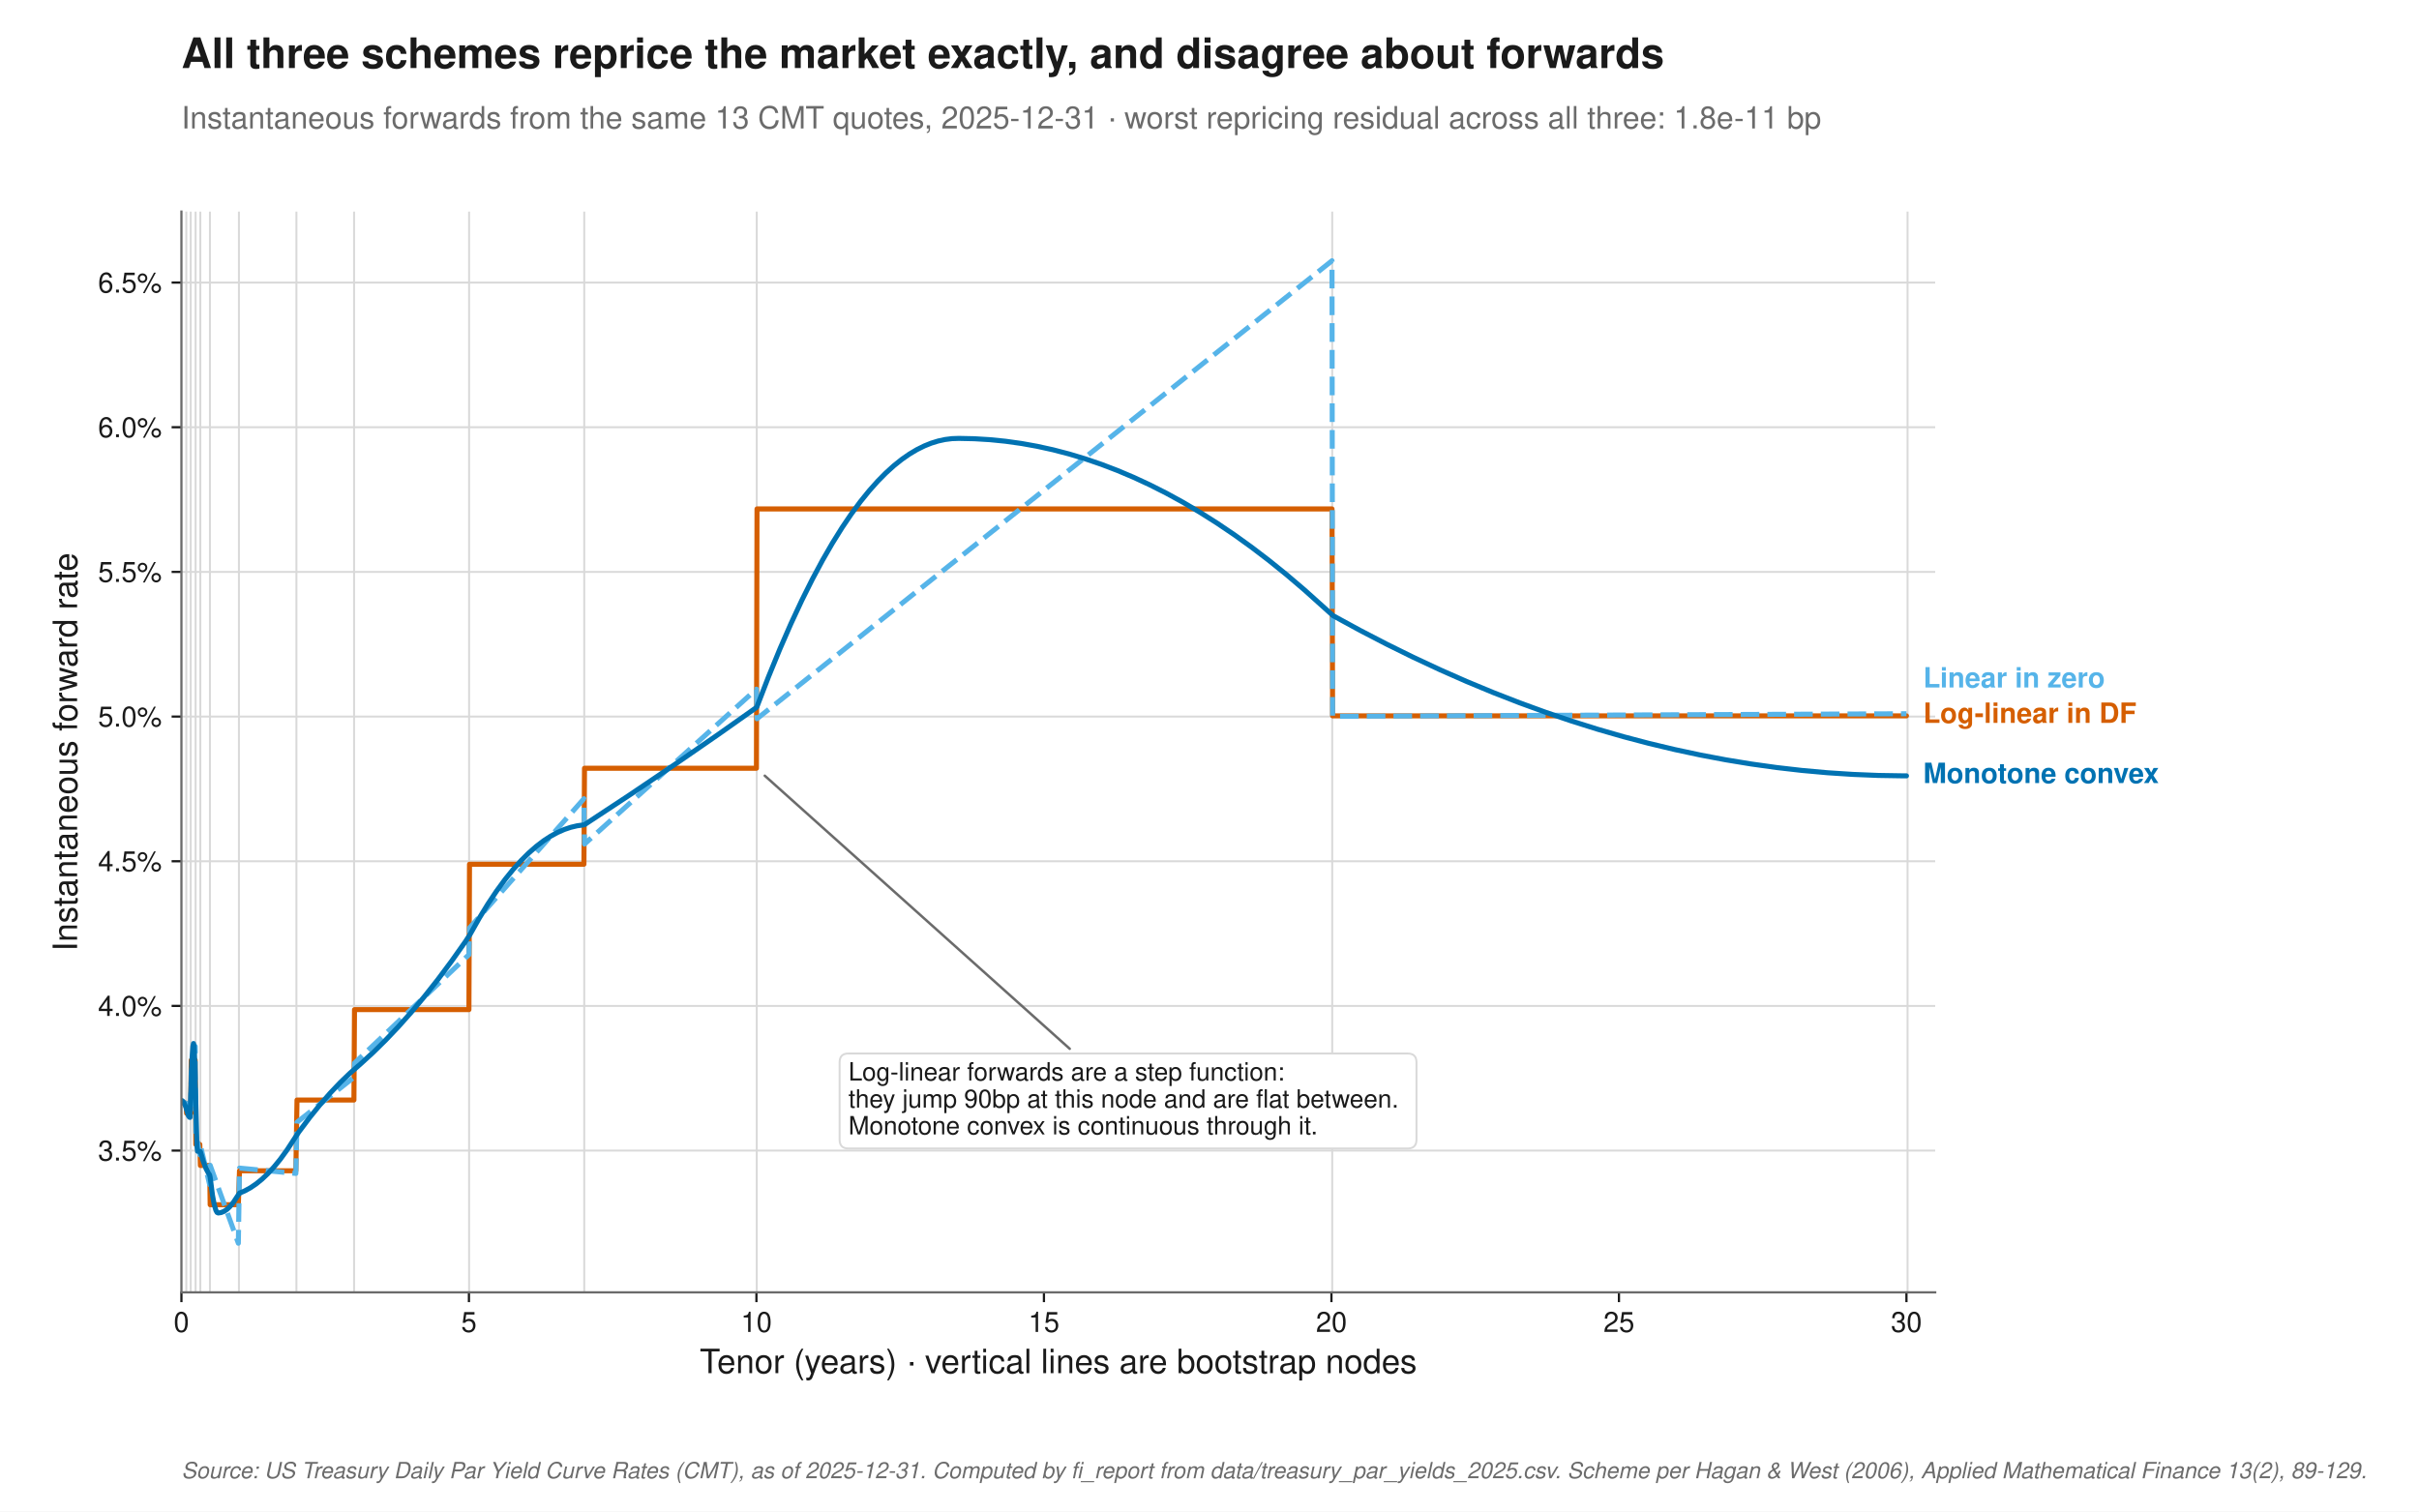
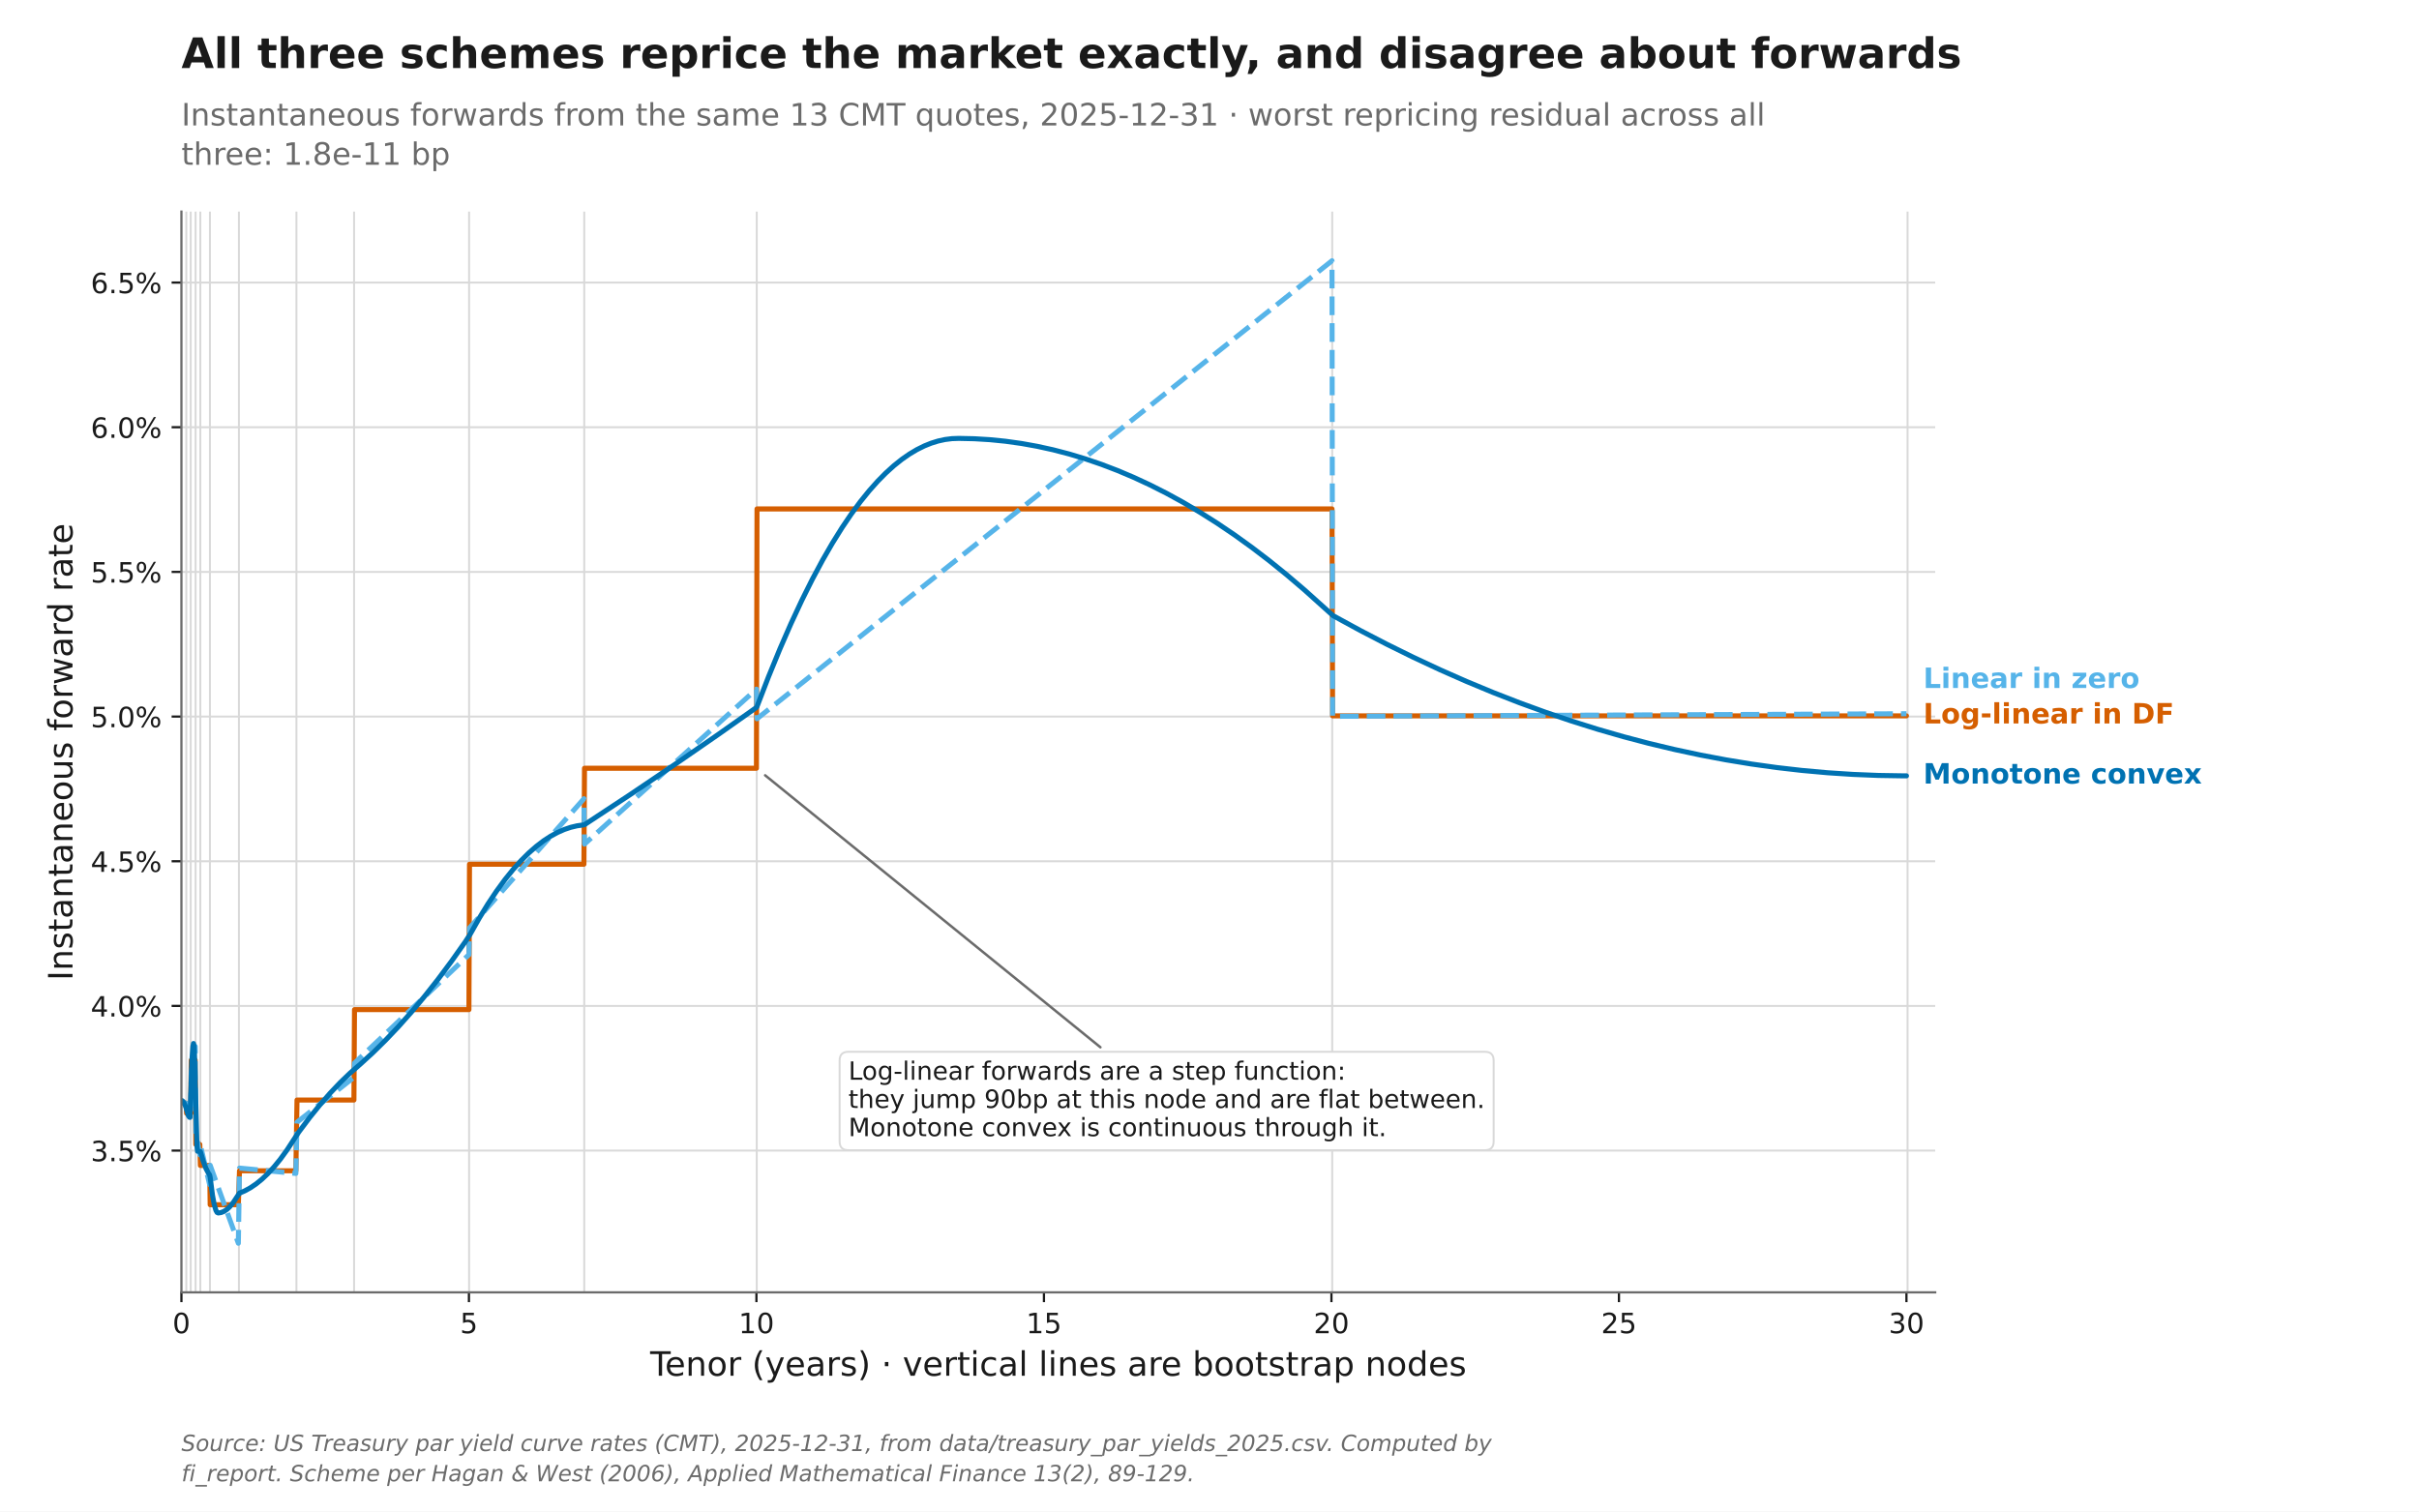
<svg xmlns="http://www.w3.org/2000/svg" xmlns:xlink="http://www.w3.org/1999/xlink" width="864pt" height="540pt" viewBox="0 0 864 540" version="1.1">
  <defs>
    <style type="text/css">*{stroke-linejoin: round; stroke-linecap: butt}</style>
  </defs>
  <g id="figure_1">
    <g id="patch_1">
      <path d="M 0 540  L 864 540  L 864 0  L 0 0  z " style="fill: #ffffff" />
    </g>
    <g id="axes_1">
      <g id="patch_2">
        <path d="M 64.8 461.7  L 691.2 461.7  L 691.2 75.6  L 64.8 75.6  z " style="fill: #ffffff" />
      </g>
      <g id="line2d_1">
        <path d="M 66.544 461.7  L 66.544 75.6  " clip-path="url(#p80a0b8034d)" style="fill: none; stroke: #d9d9d9; stroke-width: 0.7; stroke-linecap: round" />
      </g>
      <g id="line2d_2">
        <path d="M 68.12 461.7  L 68.12 75.6  " clip-path="url(#p80a0b8034d)" style="fill: none; stroke: #d9d9d9; stroke-width: 0.7; stroke-linecap: round" />
      </g>
      <g id="line2d_3">
        <path d="M 69.864 461.7  L 69.864 75.6  " clip-path="url(#p80a0b8034d)" style="fill: none; stroke: #d9d9d9; stroke-width: 0.7; stroke-linecap: round" />
      </g>
      <g id="line2d_4">
        <path d="M 71.552 461.7  L 71.552 75.6  " clip-path="url(#p80a0b8034d)" style="fill: none; stroke: #d9d9d9; stroke-width: 0.7; stroke-linecap: round" />
      </g>
      <g id="line2d_5">
        <path d="M 74.984 461.7  L 74.984 75.6  " clip-path="url(#p80a0b8034d)" style="fill: none; stroke: #d9d9d9; stroke-width: 0.7; stroke-linecap: round" />
      </g>
      <g id="line2d_6">
        <path d="M 85.338 461.7  L 85.338 75.6  " clip-path="url(#p80a0b8034d)" style="fill: none; stroke: #d9d9d9; stroke-width: 0.7; stroke-linecap: round" />
      </g>
      <g id="line2d_7">
        <path d="M 105.875 461.7  L 105.875 75.6  " clip-path="url(#p80a0b8034d)" style="fill: none; stroke: #d9d9d9; stroke-width: 0.7; stroke-linecap: round" />
      </g>
      <g id="line2d_8">
        <path d="M 126.469 461.7  L 126.469 75.6  " clip-path="url(#p80a0b8034d)" style="fill: none; stroke: #d9d9d9; stroke-width: 0.7; stroke-linecap: round" />
      </g>
      <g id="line2d_9">
        <path d="M 167.545 461.7  L 167.545 75.6  " clip-path="url(#p80a0b8034d)" style="fill: none; stroke: #d9d9d9; stroke-width: 0.7; stroke-linecap: round" />
      </g>
      <g id="line2d_10">
        <path d="M 208.676 461.7  L 208.676 75.6  " clip-path="url(#p80a0b8034d)" style="fill: none; stroke: #d9d9d9; stroke-width: 0.7; stroke-linecap: round" />
      </g>
      <g id="line2d_11">
        <path d="M 270.29 461.7  L 270.29 75.6  " clip-path="url(#p80a0b8034d)" style="fill: none; stroke: #d9d9d9; stroke-width: 0.7; stroke-linecap: round" />
      </g>
      <g id="line2d_12">
        <path d="M 475.835 461.7  L 475.835 75.6  " clip-path="url(#p80a0b8034d)" style="fill: none; stroke: #d9d9d9; stroke-width: 0.7; stroke-linecap: round" />
      </g>
      <g id="line2d_13">
        <path d="M 681.325 461.7  L 681.325 75.6  " clip-path="url(#p80a0b8034d)" style="fill: none; stroke: #d9d9d9; stroke-width: 0.7; stroke-linecap: round" />
      </g>
      <g id="matplotlib.axis_1">
        <g id="xtick_1">
          <g id="line2d_14">
            <defs>
              <path id="m7914e194e5" d="M 0 0  L 0 3.5  " style="stroke: #1a1a1a; stroke-width: 0.8" />
            </defs>
            <g>
              <use xlink:href="#m7914e194e5" x="64.8" y="461.7" style="fill: #1a1a1a; stroke: #1a1a1a; stroke-width: 0.8" />
            </g>
          </g>
          <g id="text_1">
-             <text style="fill: #1a1a1a; font: 10px 'Helvetica Neue', 'Helvetica', 'Arial', 'DejaVu Sans', sans-serif; text-anchor: middle" x="64.8" y="475.841" transform="rotate(-0 64.8 475.8406)">0</text>
+             <text style="fill: #1a1a1a; font: 10px 'DejaVu Sans', sans-serif; text-anchor: middle" x="64.8" y="476.298" transform="rotate(-0 64.8 476.2984)">0</text>
          </g>
        </g>
        <g id="xtick_2">
          <g id="line2d_15">
            <g>
              <use xlink:href="#m7914e194e5" x="167.489" y="461.7" style="fill: #1a1a1a; stroke: #1a1a1a; stroke-width: 0.8" />
            </g>
          </g>
          <g id="text_2">
-             <text style="fill: #1a1a1a; font: 10px 'Helvetica Neue', 'Helvetica', 'Arial', 'DejaVu Sans', sans-serif; text-anchor: middle" x="167.489" y="475.841" transform="rotate(-0 167.4885 475.8406)">5</text>
+             <text style="fill: #1a1a1a; font: 10px 'DejaVu Sans', sans-serif; text-anchor: middle" x="167.489" y="476.298" transform="rotate(-0 167.4885 476.2984)">5</text>
          </g>
        </g>
        <g id="xtick_3">
          <g id="line2d_16">
            <g>
              <use xlink:href="#m7914e194e5" x="270.177" y="461.7" style="fill: #1a1a1a; stroke: #1a1a1a; stroke-width: 0.8" />
            </g>
          </g>
          <g id="text_3">
-             <text style="fill: #1a1a1a; font: 10px 'Helvetica Neue', 'Helvetica', 'Arial', 'DejaVu Sans', sans-serif; text-anchor: middle" x="270.177" y="475.841" transform="rotate(-0 270.177 475.8406)">10</text>
+             <text style="fill: #1a1a1a; font: 10px 'DejaVu Sans', sans-serif; text-anchor: middle" x="270.177" y="476.298" transform="rotate(-0 270.177 476.2984)">10</text>
          </g>
        </g>
        <g id="xtick_4">
          <g id="line2d_17">
            <g>
              <use xlink:href="#m7914e194e5" x="372.866" y="461.7" style="fill: #1a1a1a; stroke: #1a1a1a; stroke-width: 0.8" />
            </g>
          </g>
          <g id="text_4">
-             <text style="fill: #1a1a1a; font: 10px 'Helvetica Neue', 'Helvetica', 'Arial', 'DejaVu Sans', sans-serif; text-anchor: middle" x="372.866" y="475.841" transform="rotate(-0 372.8656 475.8406)">15</text>
+             <text style="fill: #1a1a1a; font: 10px 'DejaVu Sans', sans-serif; text-anchor: middle" x="372.866" y="476.298" transform="rotate(-0 372.8656 476.2984)">15</text>
          </g>
        </g>
        <g id="xtick_5">
          <g id="line2d_18">
            <g>
              <use xlink:href="#m7914e194e5" x="475.554" y="461.7" style="fill: #1a1a1a; stroke: #1a1a1a; stroke-width: 0.8" />
            </g>
          </g>
          <g id="text_5">
-             <text style="fill: #1a1a1a; font: 10px 'Helvetica Neue', 'Helvetica', 'Arial', 'DejaVu Sans', sans-serif; text-anchor: middle" x="475.554" y="475.841" transform="rotate(-0 475.5541 475.8406)">20</text>
+             <text style="fill: #1a1a1a; font: 10px 'DejaVu Sans', sans-serif; text-anchor: middle" x="475.554" y="476.298" transform="rotate(-0 475.5541 476.2984)">20</text>
          </g>
        </g>
        <g id="xtick_6">
          <g id="line2d_19">
            <g>
              <use xlink:href="#m7914e194e5" x="578.243" y="461.7" style="fill: #1a1a1a; stroke: #1a1a1a; stroke-width: 0.8" />
            </g>
          </g>
          <g id="text_6">
-             <text style="fill: #1a1a1a; font: 10px 'Helvetica Neue', 'Helvetica', 'Arial', 'DejaVu Sans', sans-serif; text-anchor: middle" x="578.243" y="475.841" transform="rotate(-0 578.2426 475.8406)">25</text>
+             <text style="fill: #1a1a1a; font: 10px 'DejaVu Sans', sans-serif; text-anchor: middle" x="578.243" y="476.298" transform="rotate(-0 578.2426 476.2984)">25</text>
          </g>
        </g>
        <g id="xtick_7">
          <g id="line2d_20">
            <g>
              <use xlink:href="#m7914e194e5" x="680.931" y="461.7" style="fill: #1a1a1a; stroke: #1a1a1a; stroke-width: 0.8" />
            </g>
          </g>
          <g id="text_7">
-             <text style="fill: #1a1a1a; font: 10px 'Helvetica Neue', 'Helvetica', 'Arial', 'DejaVu Sans', sans-serif; text-anchor: middle" x="680.931" y="475.841" transform="rotate(-0 680.9311 475.8406)">30</text>
+             <text style="fill: #1a1a1a; font: 10px 'DejaVu Sans', sans-serif; text-anchor: middle" x="680.931" y="476.298" transform="rotate(-0 680.9311 476.2984)">30</text>
          </g>
        </g>
        <g id="text_8">
-           <text style="fill: #1a1a1a; font: 12px 'Helvetica Neue', 'Helvetica', 'Arial', 'DejaVu Sans', sans-serif; text-anchor: middle" x="378" y="490.582" transform="rotate(-0 378 490.5822)">Tenor (years) · vertical lines are bootstrap nodes</text>
+           <text style="fill: #1a1a1a; font: 12px 'DejaVu Sans', sans-serif; text-anchor: middle" x="378" y="491.496" transform="rotate(-0 378 491.4962)">Tenor (years) · vertical lines are bootstrap nodes</text>
        </g>
      </g>
      <g id="matplotlib.axis_2">
        <g id="ytick_1">
          <g id="line2d_21">
            <path d="M 64.8 411.056  L 691.2 411.056  " clip-path="url(#p80a0b8034d)" style="fill: none; stroke: #d9d9d9; stroke-width: 0.7; stroke-linecap: round" />
          </g>
          <g id="line2d_22">
            <defs>
              <path id="m05072c3e43" d="M 0 0  L -3.5 0  " style="stroke: #1a1a1a; stroke-width: 0.8" />
            </defs>
            <g>
              <use xlink:href="#m05072c3e43" x="64.8" y="411.056" style="fill: #1a1a1a; stroke: #1a1a1a; stroke-width: 0.8" />
            </g>
          </g>
          <g id="text_9">
-             <text style="fill: #1a1a1a; font: 10px 'Helvetica Neue', 'Helvetica', 'Arial', 'DejaVu Sans', sans-serif; text-anchor: end" x="57.8" y="414.626" transform="rotate(-0 57.8 414.6264)">3.5%</text>
+             <text style="fill: #1a1a1a; font: 10px 'DejaVu Sans', sans-serif; text-anchor: end" x="57.8" y="414.855" transform="rotate(-0 57.8 414.8553)">3.5%</text>
          </g>
        </g>
        <g id="ytick_2">
          <g id="line2d_23">
            <path d="M 64.8 359.371  L 691.2 359.371  " clip-path="url(#p80a0b8034d)" style="fill: none; stroke: #d9d9d9; stroke-width: 0.7; stroke-linecap: round" />
          </g>
          <g id="line2d_24">
            <g>
              <use xlink:href="#m05072c3e43" x="64.8" y="359.371" style="fill: #1a1a1a; stroke: #1a1a1a; stroke-width: 0.8" />
            </g>
          </g>
          <g id="text_10">
-             <text style="fill: #1a1a1a; font: 10px 'Helvetica Neue', 'Helvetica', 'Arial', 'DejaVu Sans', sans-serif; text-anchor: end" x="57.8" y="362.941" transform="rotate(-0 57.8 362.9415)">4.0%</text>
+             <text style="fill: #1a1a1a; font: 10px 'DejaVu Sans', sans-serif; text-anchor: end" x="57.8" y="363.17" transform="rotate(-0 57.8 363.1704)">4.0%</text>
          </g>
        </g>
        <g id="ytick_3">
          <g id="line2d_25">
            <path d="M 64.8 307.686  L 691.2 307.686  " clip-path="url(#p80a0b8034d)" style="fill: none; stroke: #d9d9d9; stroke-width: 0.7; stroke-linecap: round" />
          </g>
          <g id="line2d_26">
            <g>
              <use xlink:href="#m05072c3e43" x="64.8" y="307.686" style="fill: #1a1a1a; stroke: #1a1a1a; stroke-width: 0.8" />
            </g>
          </g>
          <g id="text_11">
-             <text style="fill: #1a1a1a; font: 10px 'Helvetica Neue', 'Helvetica', 'Arial', 'DejaVu Sans', sans-serif; text-anchor: end" x="57.8" y="311.257" transform="rotate(-0 57.8 311.2566)">4.5%</text>
+             <text style="fill: #1a1a1a; font: 10px 'DejaVu Sans', sans-serif; text-anchor: end" x="57.8" y="311.485" transform="rotate(-0 57.8 311.4855)">4.5%</text>
          </g>
        </g>
        <g id="ytick_4">
          <g id="line2d_27">
            <path d="M 64.8 256.001  L 691.2 256.001  " clip-path="url(#p80a0b8034d)" style="fill: none; stroke: #d9d9d9; stroke-width: 0.7; stroke-linecap: round" />
          </g>
          <g id="line2d_28">
            <g>
              <use xlink:href="#m05072c3e43" x="64.8" y="256.001" style="fill: #1a1a1a; stroke: #1a1a1a; stroke-width: 0.8" />
            </g>
          </g>
          <g id="text_12">
-             <text style="fill: #1a1a1a; font: 10px 'Helvetica Neue', 'Helvetica', 'Arial', 'DejaVu Sans', sans-serif; text-anchor: end" x="57.8" y="259.572" transform="rotate(-0 57.8 259.5716)">5.0%</text>
+             <text style="fill: #1a1a1a; font: 10px 'DejaVu Sans', sans-serif; text-anchor: end" x="57.8" y="259.801" transform="rotate(-0 57.8 259.8005)">5.0%</text>
          </g>
        </g>
        <g id="ytick_5">
          <g id="line2d_29">
            <path d="M 64.8 204.316  L 691.2 204.316  " clip-path="url(#p80a0b8034d)" style="fill: none; stroke: #d9d9d9; stroke-width: 0.7; stroke-linecap: round" />
          </g>
          <g id="line2d_30">
            <g>
              <use xlink:href="#m05072c3e43" x="64.8" y="204.316" style="fill: #1a1a1a; stroke: #1a1a1a; stroke-width: 0.8" />
            </g>
          </g>
          <g id="text_13">
-             <text style="fill: #1a1a1a; font: 10px 'Helvetica Neue', 'Helvetica', 'Arial', 'DejaVu Sans', sans-serif; text-anchor: end" x="57.8" y="207.887" transform="rotate(-0 57.8 207.8867)">5.5%</text>
+             <text style="fill: #1a1a1a; font: 10px 'DejaVu Sans', sans-serif; text-anchor: end" x="57.8" y="208.116" transform="rotate(-0 57.8 208.1156)">5.5%</text>
          </g>
        </g>
        <g id="ytick_6">
          <g id="line2d_31">
            <path d="M 64.8 152.631  L 691.2 152.631  " clip-path="url(#p80a0b8034d)" style="fill: none; stroke: #d9d9d9; stroke-width: 0.7; stroke-linecap: round" />
          </g>
          <g id="line2d_32">
            <g>
              <use xlink:href="#m05072c3e43" x="64.8" y="152.631" style="fill: #1a1a1a; stroke: #1a1a1a; stroke-width: 0.8" />
            </g>
          </g>
          <g id="text_14">
-             <text style="fill: #1a1a1a; font: 10px 'Helvetica Neue', 'Helvetica', 'Arial', 'DejaVu Sans', sans-serif; text-anchor: end" x="57.8" y="156.202" transform="rotate(-0 57.8 156.2017)">6.0%</text>
+             <text style="fill: #1a1a1a; font: 10px 'DejaVu Sans', sans-serif; text-anchor: end" x="57.8" y="156.431" transform="rotate(-0 57.8 156.4306)">6.0%</text>
          </g>
        </g>
        <g id="ytick_7">
          <g id="line2d_33">
            <path d="M 64.8 100.946  L 691.2 100.946  " clip-path="url(#p80a0b8034d)" style="fill: none; stroke: #d9d9d9; stroke-width: 0.7; stroke-linecap: round" />
          </g>
          <g id="line2d_34">
            <g>
              <use xlink:href="#m05072c3e43" x="64.8" y="100.946" style="fill: #1a1a1a; stroke: #1a1a1a; stroke-width: 0.8" />
            </g>
          </g>
          <g id="text_15">
-             <text style="fill: #1a1a1a; font: 10px 'Helvetica Neue', 'Helvetica', 'Arial', 'DejaVu Sans', sans-serif; text-anchor: end" x="57.8" y="104.517" transform="rotate(-0 57.8 104.5168)">6.5%</text>
+             <text style="fill: #1a1a1a; font: 10px 'DejaVu Sans', sans-serif; text-anchor: end" x="57.8" y="104.746" transform="rotate(-0 57.8 104.7457)">6.5%</text>
          </g>
        </g>
        <g id="text_16">
-           <text style="fill: #1a1a1a; font: 12px 'Helvetica Neue', 'Helvetica', 'Arial', 'DejaVu Sans', sans-serif; text-anchor: middle" x="27.537" y="268.65" transform="rotate(-90 27.53719 268.65)">Instantaneous forward rate</text>
+           <text style="fill: #1a1a1a; font: 12px 'DejaVu Sans', sans-serif; text-anchor: middle" x="25.9" y="268.65" transform="rotate(-90 25.89969 268.65)">Instantaneous forward rate</text>
        </g>
      </g>
      <g id="line2d_35">
        <path d="M 65.005 394.112  L 66.443 394.112  L 66.648 397.768  L 68.086 397.768  L 68.291 378.779  L 69.729 378.779  L 69.934 408.855  L 71.372 408.855  L 71.577 416.369  L 74.863 416.369  L 75.069 430.4  L 85.132 430.4  L 85.543 418.26  L 105.67 418.26  L 106.081 392.993  L 126.413 392.993  L 126.618 360.7  L 167.489 360.7  L 167.694 308.752  L 208.564 308.752  L 208.769 274.463  L 270.177 274.463  L 270.382 181.819  L 475.759 181.819  L 475.965 255.74  L 680.931 255.74  L 680.931 255.74  " clip-path="url(#p80a0b8034d)" style="fill: none; stroke: #d55e00; stroke-width: 1.8; stroke-linecap: round" />
      </g>
      <g id="line2d_36">
        <path d="M 65.005 394.112  L 66.443 394.112  L 66.648 396.262  L 68.086 399.428  L 68.291 383.501  L 69.729 373.811  L 69.934 404.527  L 71.372 412.569  L 71.577 409.17  L 74.863 423.16  L 75.069 416.314  L 85.132 444.15  L 85.543 417.309  L 105.67 419.219  L 106.081 400.921  L 126.413 384.877  L 126.618 379.798  L 167.489 341.061  L 167.694 331.509  L 208.564 285.35  L 208.769 301.549  L 270.177 246.203  L 270.382 256.774  L 475.759 93.15  L 475.965 255.906  L 680.931 254.99  L 680.931 254.99  " clip-path="url(#p80a0b8034d)" style="fill: none; stroke-dasharray: 6.66,2.88; stroke-dashoffset: 0; stroke: #56b4e9; stroke-width: 1.8" />
      </g>
      <g id="line2d_37">
        <path d="M 65.005 393.192  L 65.416 393.511  L 65.827 394.15  L 66.443 395.708  L 67.265 398.563  L 67.675 399.157  L 67.881 399.185  L 68.497 379.359  L 68.908 373.772  L 69.113 372.798  L 69.318 373.663  L 69.524 378.198  L 70.345 409.362  L 70.551 411.28  L 71.167 411.332  L 71.577 411.429  L 72.604 414.931  L 73.631 417.605  L 74.453 419.147  L 74.863 419.719  L 75.069 420.638  L 75.89 426.986  L 76.506 430.318  L 77.123 432.427  L 77.533 433.153  L 77.944 433.342  L 78.971 433.191  L 79.998 432.774  L 81.025 432.091  L 82.052 431.142  L 83.284 429.652  L 84.516 427.778  L 85.543 426.243  L 87.391 425.464  L 89.445 424.341  L 91.499 422.947  L 93.553 421.281  L 95.607 419.345  L 97.866 416.902  L 100.125 414.13  L 102.589 410.733  L 105.054 406.945  L 106.697 404.451  L 110.599 399.25  L 114.296 394.679  L 117.993 390.455  L 121.484 386.785  L 124.975 383.424  L 128.878 380  L 133.191 376.052  L 137.709 371.612  L 142.227 366.86  L 146.951 361.559  L 151.674 355.918  L 156.398 349.936  L 161.327 343.331  L 166.256 336.355  L 167.899 333.815  L 171.185 328  L 174.266 322.973  L 177.347 318.355  L 180.427 314.147  L 183.303 310.59  L 186.178 307.389  L 188.848 304.738  L 191.518 302.394  L 194.188 300.358  L 196.652 298.752  L 199.117 297.408  L 201.581 296.327  L 203.84 295.567  L 206.099 295.027  L 208.359 294.707  L 208.769 294.62  L 224.789 284.073  L 240.603 273.401  L 256.622 262.328  L 270.177 252.751  L 270.382 252.423  L 274.49 241.774  L 278.598 231.752  L 282.5 222.813  L 286.402 214.439  L 290.099 207.029  L 293.795 200.126  L 297.287 194.074  L 300.778 188.474  L 304.064 183.618  L 307.35 179.163  L 310.431 175.351  L 313.512 171.892  L 316.387 168.982  L 319.262 166.379  L 322.137 164.083  L 324.807 162.227  L 327.477 160.636  L 330.147 159.309  L 332.612 158.32  L 335.076 157.556  L 337.541 157.019  L 340.005 156.707  L 342.47 156.62  L 348.015 156.74  L 353.56 157.077  L 359.105 157.632  L 364.856 158.438  L 370.401 159.436  L 376.152 160.7  L 381.902 162.199  L 387.653 163.931  L 393.403 165.897  L 399.154 168.097  L 404.904 170.531  L 410.655 173.199  L 416.611 176.208  L 422.567 179.469  L 428.523 182.98  L 434.684 186.876  L 440.845 191.04  L 447.007 195.474  L 453.168 200.175  L 459.535 205.315  L 465.901 210.742  L 472.473 216.645  L 476.17 219.969  L 485.823 225.226  L 495.27 230.126  L 504.718 234.783  L 514.37 239.291  L 523.818 243.457  L 533.265 247.381  L 542.712 251.062  L 552.16 254.501  L 561.402 257.63  L 570.644 260.527  L 579.886 263.192  L 588.922 265.573  L 598.164 267.778  L 607.406 269.751  L 616.443 271.456  L 625.479 272.939  L 634.516 274.2  L 643.553 275.239  L 652.794 276.072  L 661.831 276.662  L 670.868 277.03  L 679.904 277.176  L 680.931 277.178  L 680.931 277.178  " clip-path="url(#p80a0b8034d)" style="fill: none; stroke: #0072b2; stroke-width: 1.8; stroke-linecap: round" />
      </g>
      <g id="patch_3">
        <path d="M 64.8 461.7  L 64.8 75.6  " style="fill: none; stroke: #6b6b6b; stroke-width: 0.8; stroke-linejoin: miter; stroke-linecap: square" />
      </g>
      <g id="patch_4">
        <path d="M 64.8 461.7  L 691.2 461.7  " style="fill: none; stroke: #6b6b6b; stroke-width: 0.8; stroke-linejoin: miter; stroke-linecap: square" />
      </g>
      <g id="text_17">
-         <text style="fill: #0072b2; font: 600 10px 'Helvetica Neue', 'Helvetica', 'Arial', 'DejaVu Sans', sans-serif; text-anchor: start" x="686.931" y="279.763" transform="rotate(-0 686.9311 279.7634)">Monotone convex</text>
+         <text style="fill: #0072b2; font: 600 10px 'DejaVu Sans', sans-serif; text-anchor: start" x="686.931" y="279.938" transform="rotate(-0 686.9311 279.9376)">Monotone convex</text>
      </g>
      <g id="text_18">
-         <text style="fill: #d55e00; font: 600 10px 'Helvetica Neue', 'Helvetica', 'Arial', 'DejaVu Sans', sans-serif; text-anchor: start" x="686.931" y="258.265" transform="rotate(-0 686.9311 258.2651)">Log-linear in DF</text>
+         <text style="fill: #d55e00; font: 600 10px 'DejaVu Sans', sans-serif; text-anchor: start" x="686.931" y="258.46" transform="rotate(-0 686.9311 258.4604)">Log-linear in DF</text>
      </g>
      <g id="text_19">
-         <text style="fill: #56b4e9; font: 600 10px 'Helvetica Neue', 'Helvetica', 'Arial', 'DejaVu Sans', sans-serif; text-anchor: start" x="686.931" y="245.617" transform="rotate(-0 686.9311 245.617)">Linear in zero</text>
+         <text style="fill: #56b4e9; font: 600 10px 'DejaVu Sans', sans-serif; text-anchor: start" x="686.931" y="245.791" transform="rotate(-0 686.9311 245.7913)">Linear in zero</text>
      </g>
      <g id="patch_5">
-         <path d="M 382.078 374.685  Q 327.618 325.909 273.158 277.133  " style="fill: none; stroke: #6b6b6b; stroke-width: 0.9; stroke-linecap: round" />
+         <path d="M 393.034 374.144  Q 333.159 325.564 273.285 276.985  " style="fill: none; stroke: #6b6b6b; stroke-width: 0.9; stroke-linecap: round" />
      </g>
      <g id="text_20">
        <g id="patch_6">
-           <path d="M 303.037 410.305  L 502.773 410.305  Q 505.923 410.305 505.923 407.155  L 505.923 379.521  Q 505.923 376.371 502.773 376.371  L 303.037 376.371  Q 299.887 376.371 299.887 379.521  L 299.887 407.155  Q 299.887 410.305 303.037 410.305  z " style="fill: #ffffff; stroke: #d9d9d9; stroke-width: 0.7; stroke-linejoin: miter" />
-         </g>
-         <text style="fill: #1a1a1a; font: 9px 'Helvetica Neue', 'Helvetica', 'Arial', 'DejaVu Sans', sans-serif" transform="translate(303.0374 386.0191)">Log-linear forwards are a step function:</text>
-         <text style="fill: #1a1a1a; font: 9px 'Helvetica Neue', 'Helvetica', 'Arial', 'DejaVu Sans', sans-serif" transform="translate(303.0374 395.6986)">they jump 90bp at this node and are flat between.</text>
-         <text style="fill: #1a1a1a; font: 9px 'Helvetica Neue', 'Helvetica', 'Arial', 'DejaVu Sans', sans-serif" transform="translate(303.0374 405.2738)">Monotone convex is continuous through it.</text>
+           <path d="M 303.037 410.921  L 530.342 410.921  Q 533.492 410.921 533.492 407.771  L 533.492 378.905  Q 533.492 375.755 530.342 375.755  L 303.037 375.755  Q 299.887 375.755 299.887 378.905  L 299.887 407.771  Q 299.887 410.921 303.037 410.921  z " style="fill: #ffffff; stroke: #d9d9d9; stroke-width: 0.7; stroke-linejoin: miter" />
+         </g>
+         <text style="fill: #1a1a1a; font: 9px 'DejaVu Sans', sans-serif" transform="translate(303.0374 385.7435)">Log-linear forwards are a step function:</text>
+         <text style="fill: #1a1a1a; font: 9px 'DejaVu Sans', sans-serif" transform="translate(303.0374 395.8216)">they jump 90bp at this node and are flat between.</text>
+         <text style="fill: #1a1a1a; font: 9px 'DejaVu Sans', sans-serif" transform="translate(303.0374 405.8996)">Monotone convex is continuous through it.</text>
      </g>
    </g>
    <g id="text_21">
-       <text style="fill: #1a1a1a; font: 600 15px 'Helvetica Neue', 'Helvetica', 'Arial', 'DejaVu Sans', sans-serif; text-anchor: start" x="64.8" y="24.3" transform="rotate(-0 64.8 24.3)">All three schemes reprice the market exactly, and disagree about forwards</text>
+       <text style="fill: #1a1a1a; font: 600 15px 'DejaVu Sans', sans-serif; text-anchor: start" x="64.8" y="24.3" transform="rotate(-0 64.8 24.3)">All three schemes reprice the market exactly, and disagree about forwards</text>
    </g>
    <g id="text_22">
-       <text style="fill: #6b6b6b; font: 11px 'Helvetica Neue', 'Helvetica', 'Arial', 'DejaVu Sans', sans-serif; text-anchor: start" x="64.8" y="45.9" transform="rotate(-0 64.8 45.9)">Instantaneous forwards from the same 13 CMT quotes, 2025-12-31 · worst repricing residual across all three: 1.8e-11 bp</text>
+       <text style="fill: #6b6b6b; font: 11px 'DejaVu Sans', sans-serif; text-anchor: start" x="64.8" y="44.82" transform="rotate(-0 64.8 44.82)">Instantaneous forwards from the same 13 CMT quotes, 2025-12-31 · worst repricing residual across all</text>
    </g>
    <g id="text_23">
-       <text style="fill: #6b6b6b; font: italic 8px 'Helvetica Neue', 'Helvetica', 'Arial', 'DejaVu Sans', sans-serif; text-anchor: start" x="64.8" y="528.12" transform="rotate(-0 64.8 528.12)">Source: US Treasury Daily Par Yield Curve Rates (CMT), as of 2025-12-31. Computed by fi_report from data/treasury_par_yields_2025.csv. Scheme per Hagan &amp; West (2006), Applied Mathematical Finance 13(2), 89-129.</text>
+       <text style="fill: #6b6b6b; font: 11px 'DejaVu Sans', sans-serif; text-anchor: start" x="64.8" y="58.86" transform="rotate(-0 64.8 58.86)">three: 1.8e-11 bp</text>
+     </g>
+     <g id="text_24">
+       <text style="fill: #6b6b6b; font: italic 8px 'DejaVu Sans', sans-serif; text-anchor: start" x="64.8" y="529.2" transform="rotate(-0 64.8 529.2)">fi_report. Scheme per Hagan &amp; West (2006), Applied Mathematical Finance 13(2), 89-129.</text>
+     </g>
+     <g id="text_25">
+       <text style="fill: #6b6b6b; font: italic 8px 'DejaVu Sans', sans-serif; text-anchor: start" x="64.8" y="518.4" transform="rotate(-0 64.8 518.4)">Source: US Treasury par yield curve rates (CMT), 2025-12-31, from data/treasury_par_yields_2025.csv. Computed by</text>
    </g>
  </g>
  <defs>
    <clipPath id="p80a0b8034d">
      <rect x="64.8" y="75.6" width="626.4" height="386.1" />
    </clipPath>
  </defs>
</svg>
